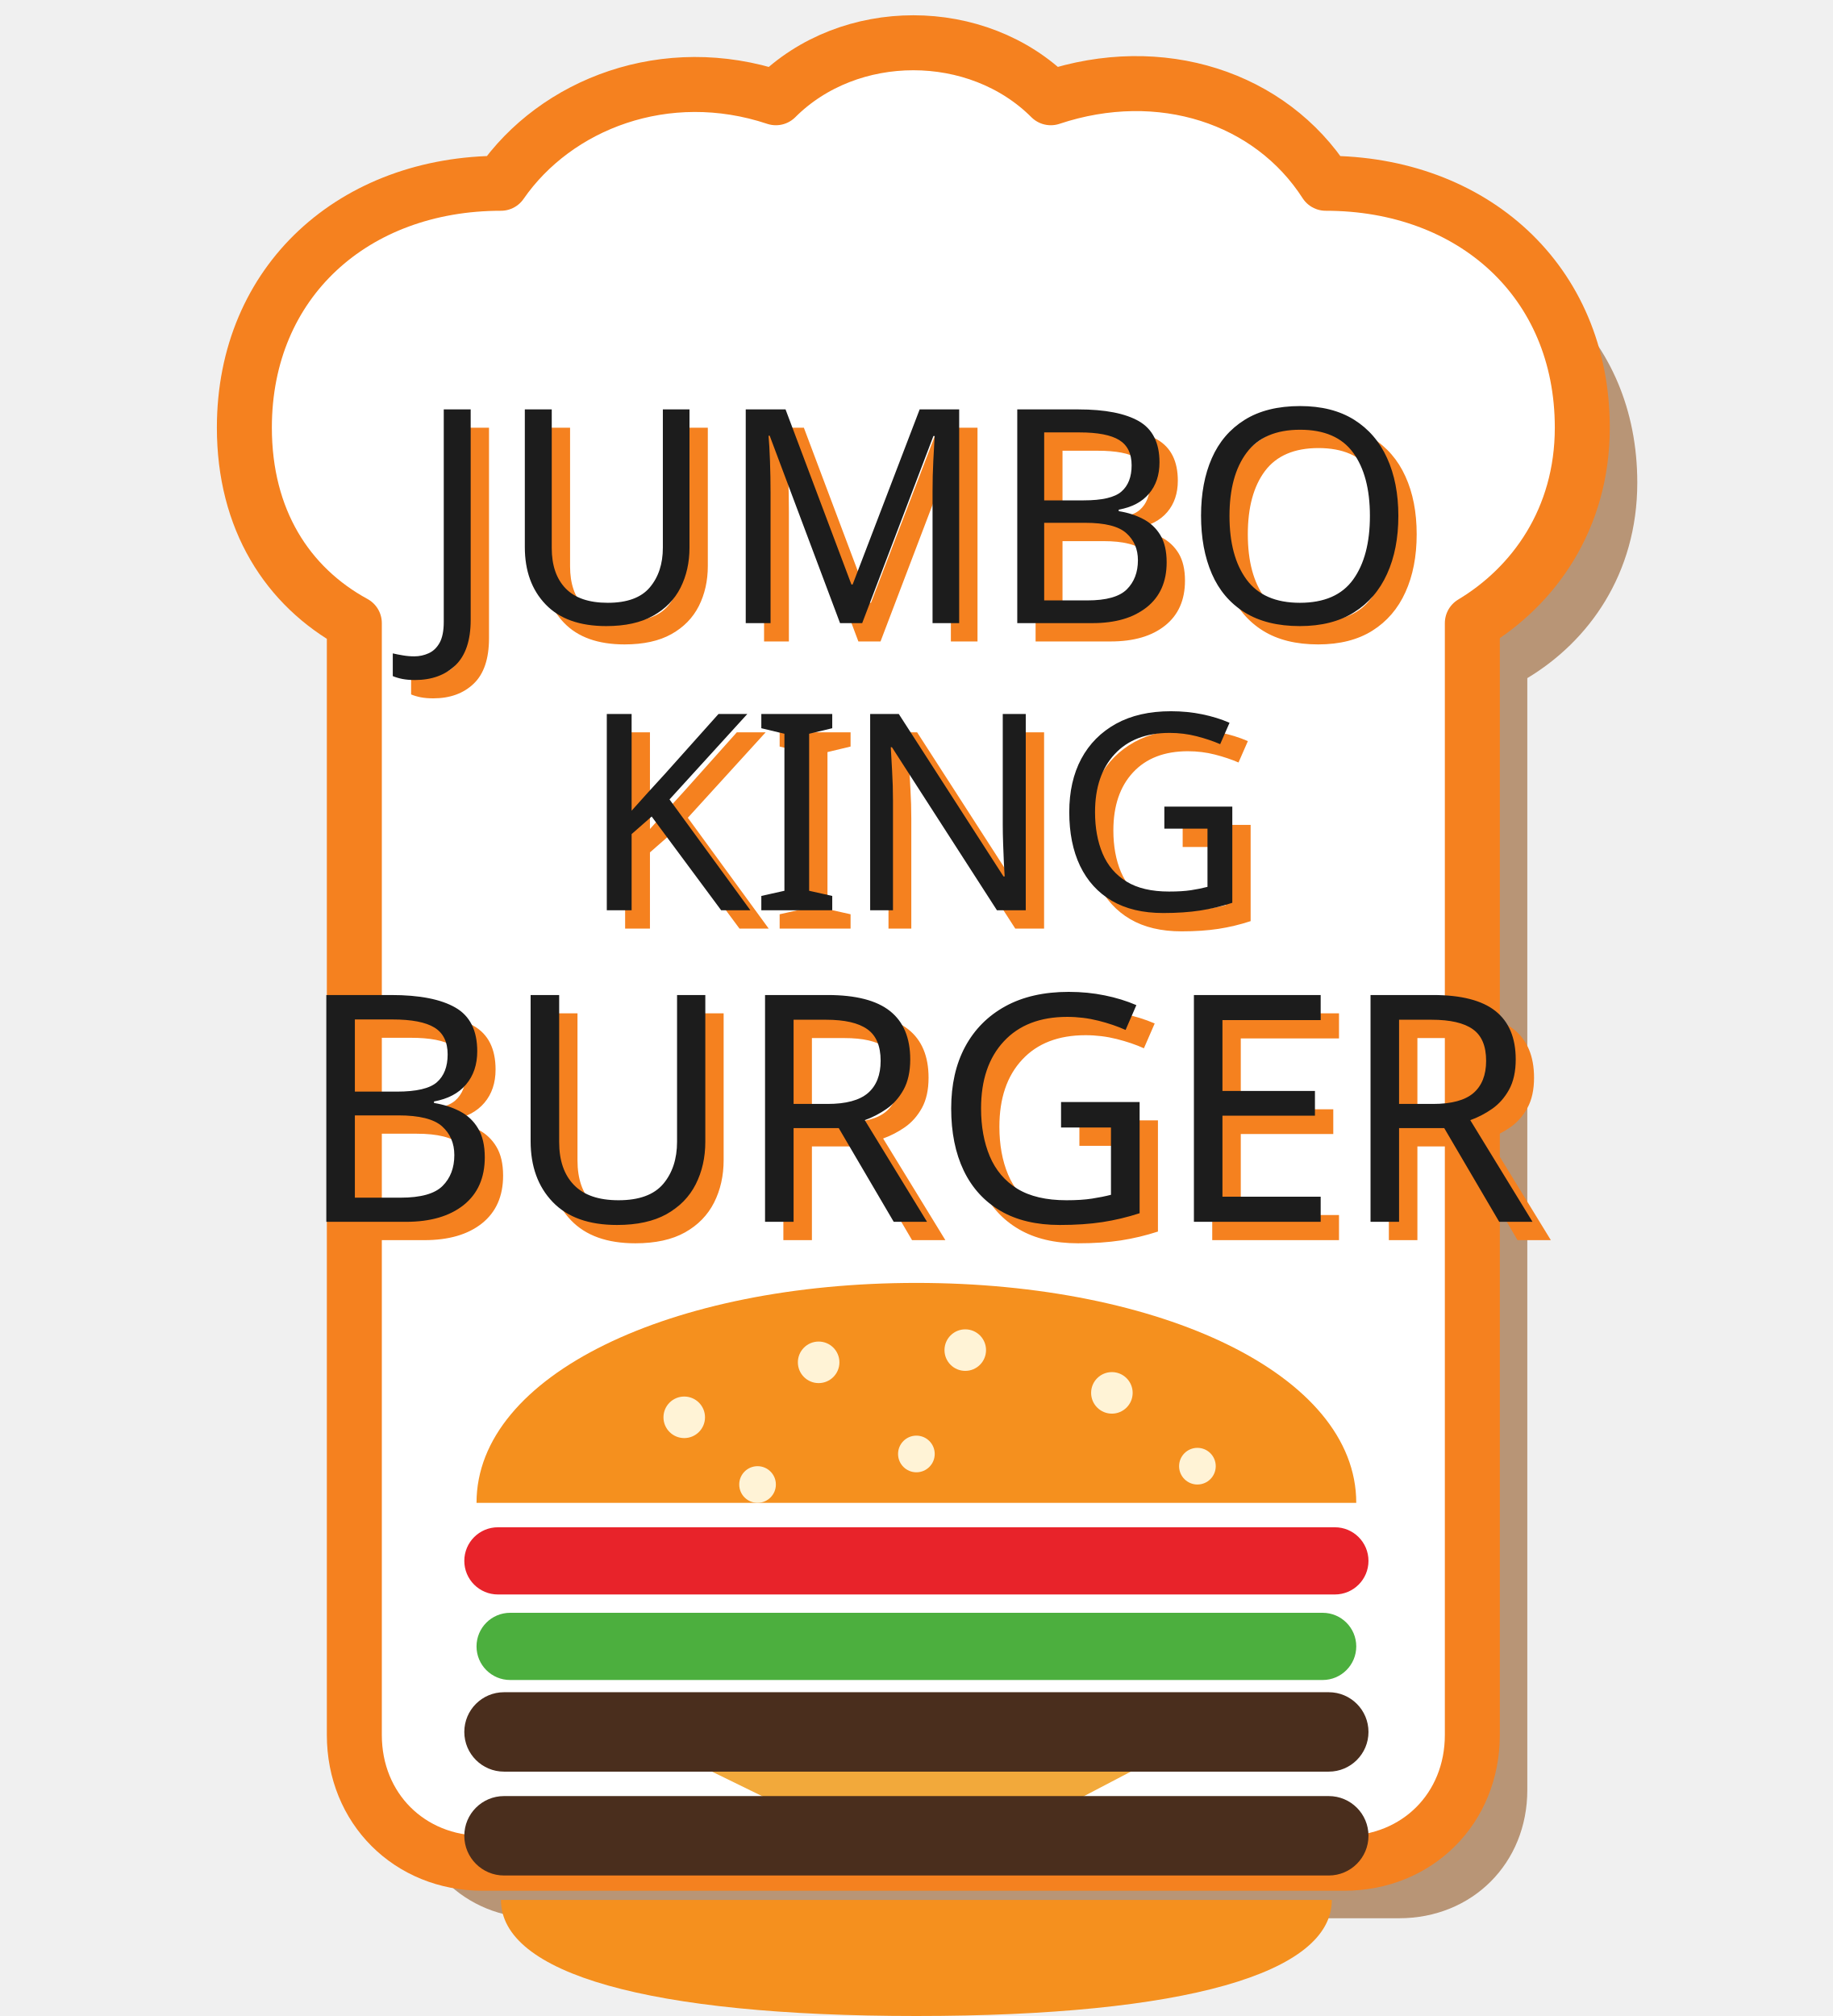
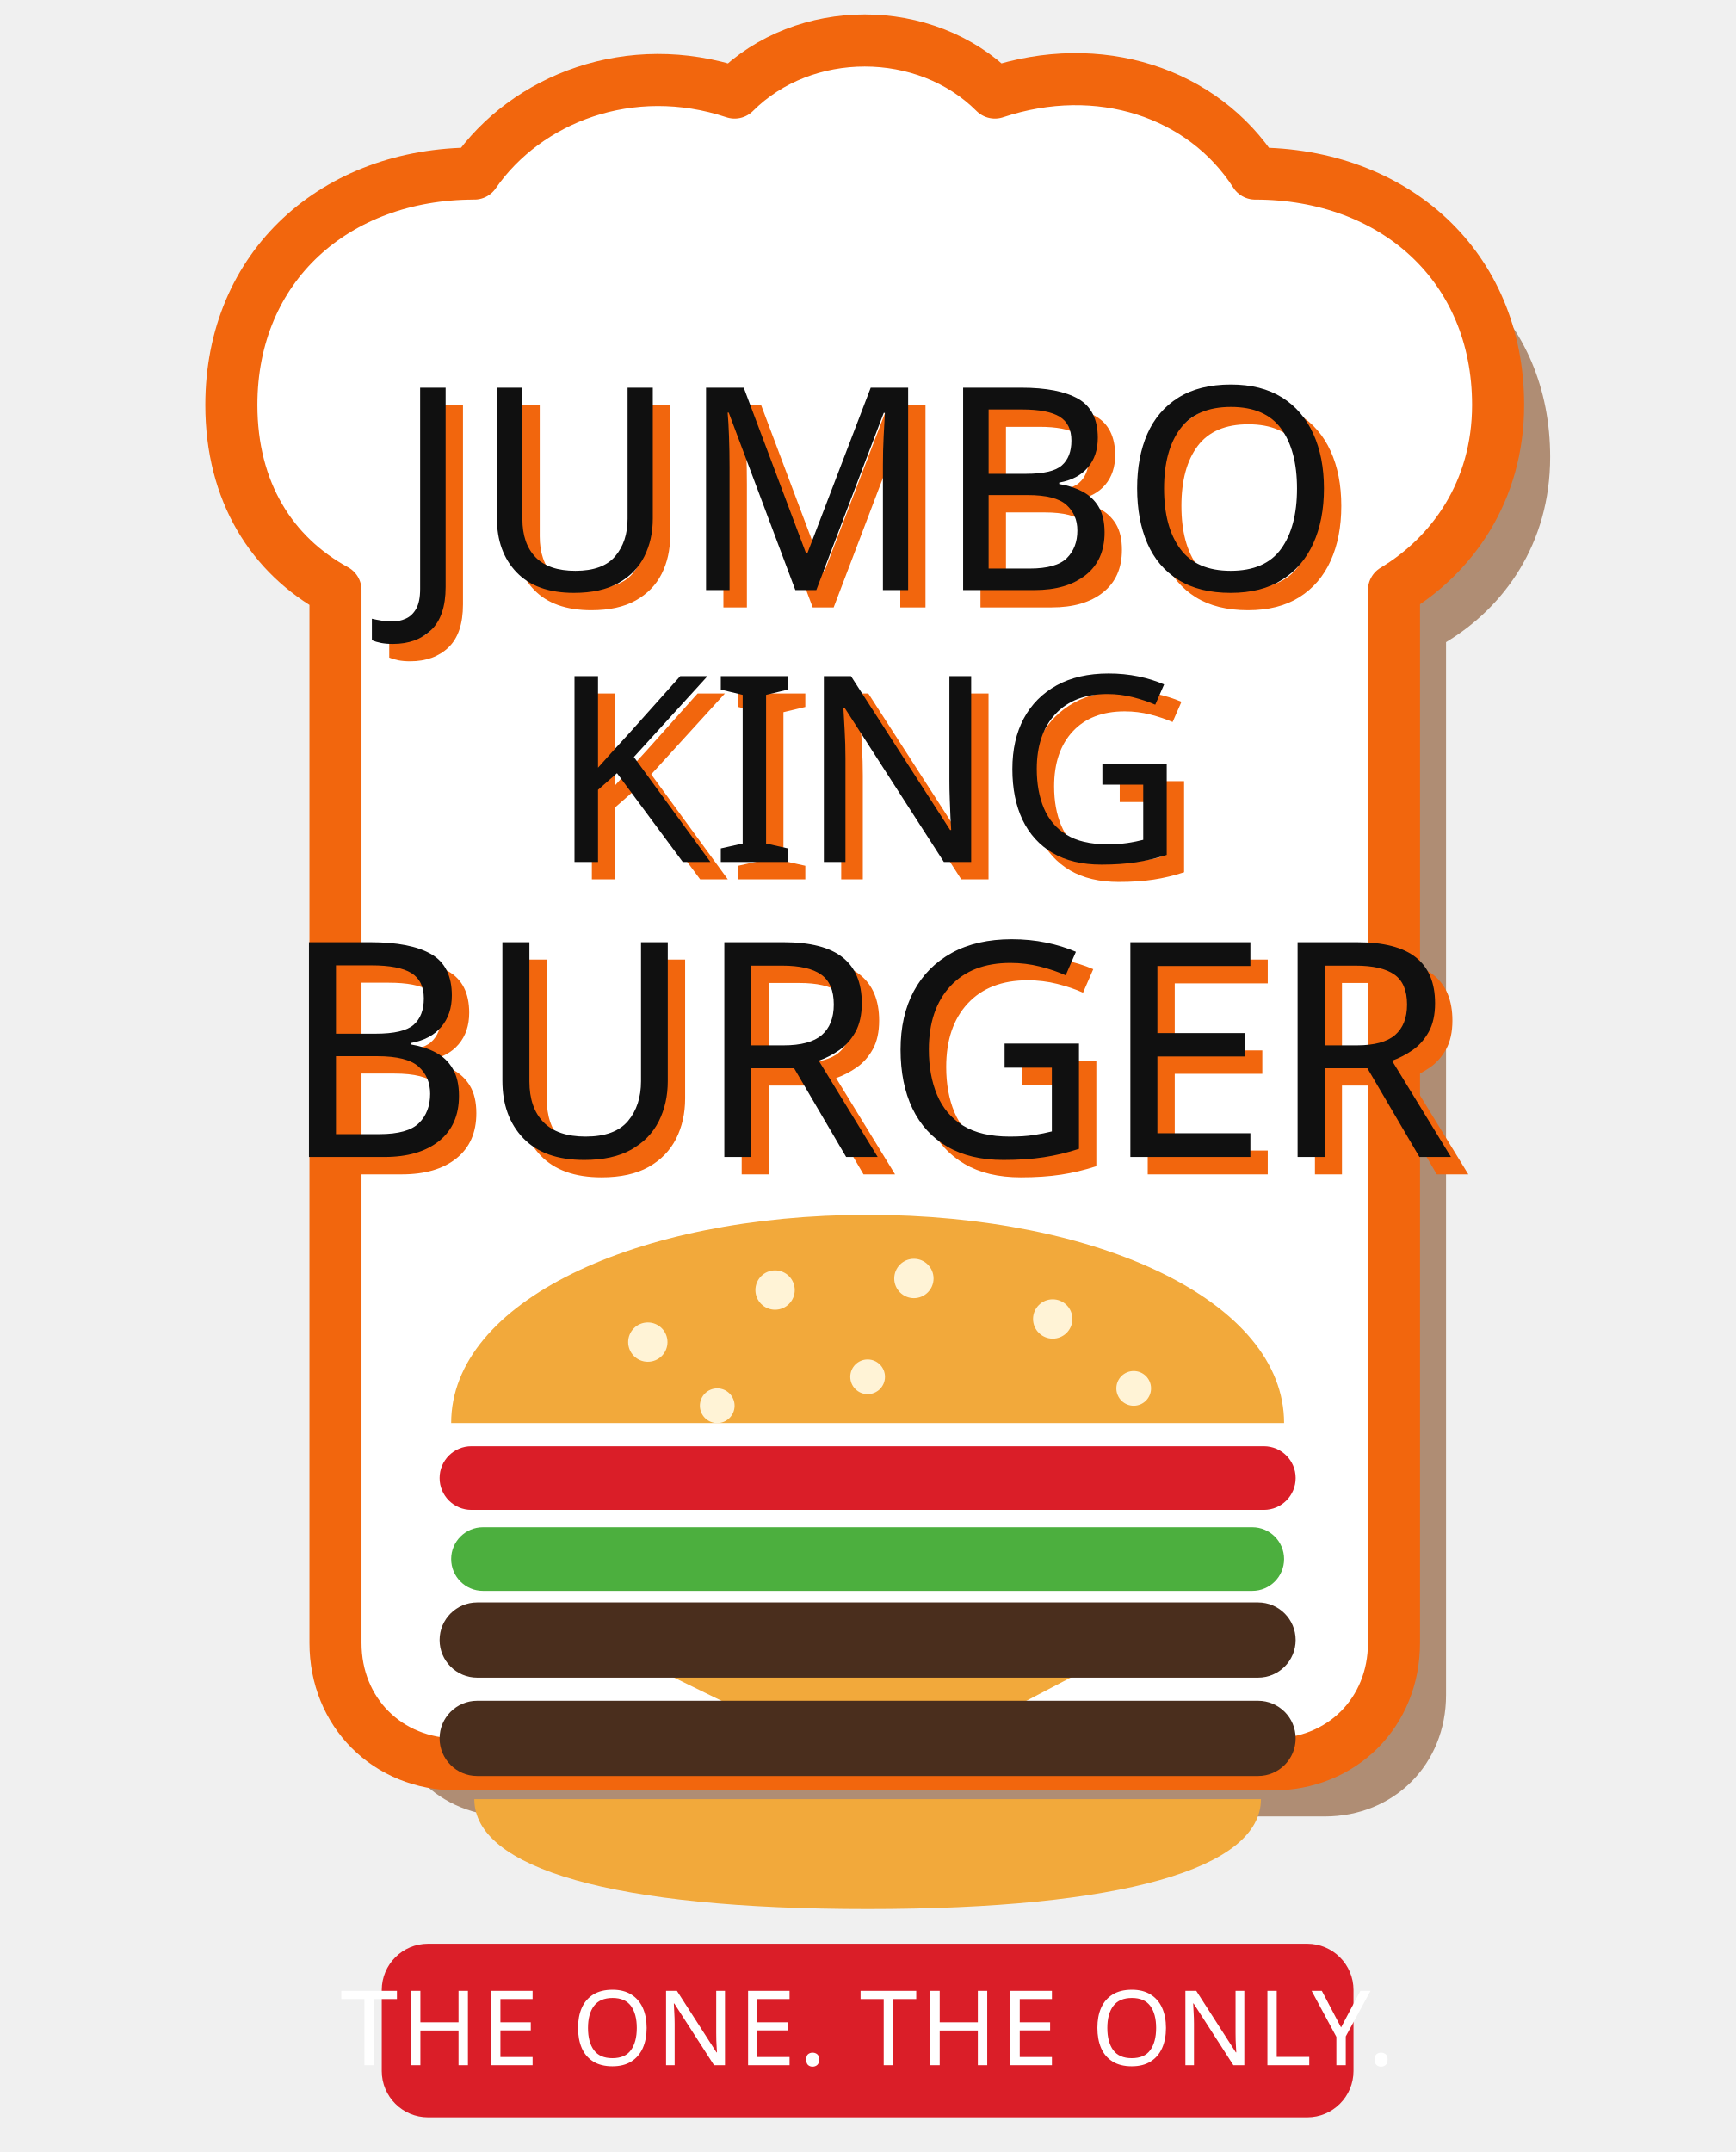
- <svg xmlns="http://www.w3.org/2000/svg" viewBox="0 0 300 330" role="img" aria-label="Jumbo King Burger — the one, the only">
-   <path d="M40 70c0-24 18-40 42-40 9-13 27-20 45-14 12-12 33-12 45 0 18-6 36 0 45 14 24 0 42 16 42 40 0 15-8 26-18 32v182c0 12-9 21-21 21H79c-12 0-21-9-21-21V102c-11-6-18-17-18-32z" transform="translate(9 9)" fill="#8A4A12" opacity=".55" />
-   <path d="M40 70c0-24 18-40 42-40 9-13 27-20 45-14 12-12 33-12 45 0 18-6 36 0 45 14 24 0 42 16 42 40 0 15-8 26-18 32v182c0 12-9 21-21 21H79c-12 0-21-9-21-21V102c-11-6-18-17-18-32z" fill="#FFFFFF" stroke="#F5811F" stroke-width="9" stroke-linejoin="round" />
-   <g font-family="Anton, Impact, 'Arial Narrow Bold', sans-serif" text-anchor="middle">
-     <g fill="#F5811F">
+ <svg xmlns="http://www.w3.org/2000/svg" viewBox="0 0 300 372" role="img" aria-labelledby="jkb-logo-title jkb-logo-desc">
+   <g id="badge">
+     <path d="M40 70c0-24 18-40 42-40 9-13 27-20 45-14 12-12 33-12 45 0 18-6 36 0 45 14 24 0 42 16 42 40 0 15-8 26-18 32v182c0 12-9 21-21 21H79c-12 0-21-9-21-21V102c-11-6-18-17-18-32z" transform="translate(9 9)" fill="#7A3D0E" opacity=".55" />
+     <path d="M40 70c0-24 18-40 42-40 9-13 27-20 45-14 12-12 33-12 45 0 18-6 36 0 45 14 24 0 42 16 42 40 0 15-8 26-18 32v182c0 12-9 21-21 21H79c-12 0-21-9-21-21V102c-11-6-18-17-18-32z" fill="#FFFFFF" stroke="#F2660D" stroke-width="9" stroke-linejoin="round" />
+   </g>
+   <g id="wordmark" font-family="Anton, Impact, 'Arial Narrow Bold', sans-serif" text-anchor="middle">
+     <g fill="#F2660D">
      <text x="153" y="105" font-size="49">JUMBO</text>
      <text x="153" y="152" font-size="45">KING</text>
      <text x="153" y="203" font-size="52">BURGER</text>
    </g>
-     <g fill="#1C1C1C">
+     <g fill="#101010">
      <text x="150" y="102" font-size="49">JUMBO</text>
      <text x="150" y="149" font-size="45">KING</text>
      <text x="150" y="200" font-size="52">BURGER</text>
    </g>
  </g>
-   <g>
-     <path d="M78 246c0-21 32-36 72-36s72 15 72 36z" fill="#F5901E" />
+   <g id="burger">
+     <path d="M78 246c0-21 32-36 72-36s72 15 72 36z" fill="#F2A93B" />
    <g fill="#FFF3D6">
      <circle cx="112" cy="232" r="3.4" />
      <circle cx="134" cy="223" r="3.4" />
      <circle cx="158" cy="221" r="3.4" />
      <circle cx="182" cy="228" r="3.4" />
      <circle cx="124" cy="243" r="3" />
      <circle cx="196" cy="240" r="3" />
      <circle cx="150" cy="238" r="3" />
    </g>
-     <rect x="76" y="250" width="148" height="11" rx="5.5" fill="#E8232A" />
+     <rect x="76" y="250" width="148" height="11" rx="5.5" fill="#DA1E28" />
    <rect x="78" y="264" width="144" height="11" rx="5.5" fill="#4CAF3E" />
    <path d="M92 278h116l-42 22c-9 5-20 5-29 0z" fill="#F2A93B" />
    <rect x="76" y="277" width="148" height="13" rx="6.5" fill="#4A2E1D" />
    <rect x="76" y="294" width="148" height="13" rx="6.5" fill="#4A2E1D" />
-     <path d="M82 311h136c0 12-24 19-68 19s-68-7-68-19z" fill="#F5901E" />
+     <path d="M82 311h136c0 12-24 19-68 19s-68-7-68-19z" fill="#F2A93B" />
  </g>
-   <rect x="66" y="336" width="168" height="30" rx="8" fill="#E4222B" />
-   <text x="150" y="357" font-family="Anton, Impact, sans-serif" font-size="18" fill="#FFFFFF" text-anchor="middle" letter-spacing=".5">THE ONE. THE ONLY.</text>
+   <g id="banner">
+     <rect x="66" y="336" width="168" height="30" rx="8" fill="#DA1E28" />
+     <text x="150" y="357" font-family="Anton, Impact, sans-serif" font-size="18" fill="#FFFFFF" text-anchor="middle" letter-spacing=".5">THE ONE. THE ONLY.</text>
+   </g>
</svg>
